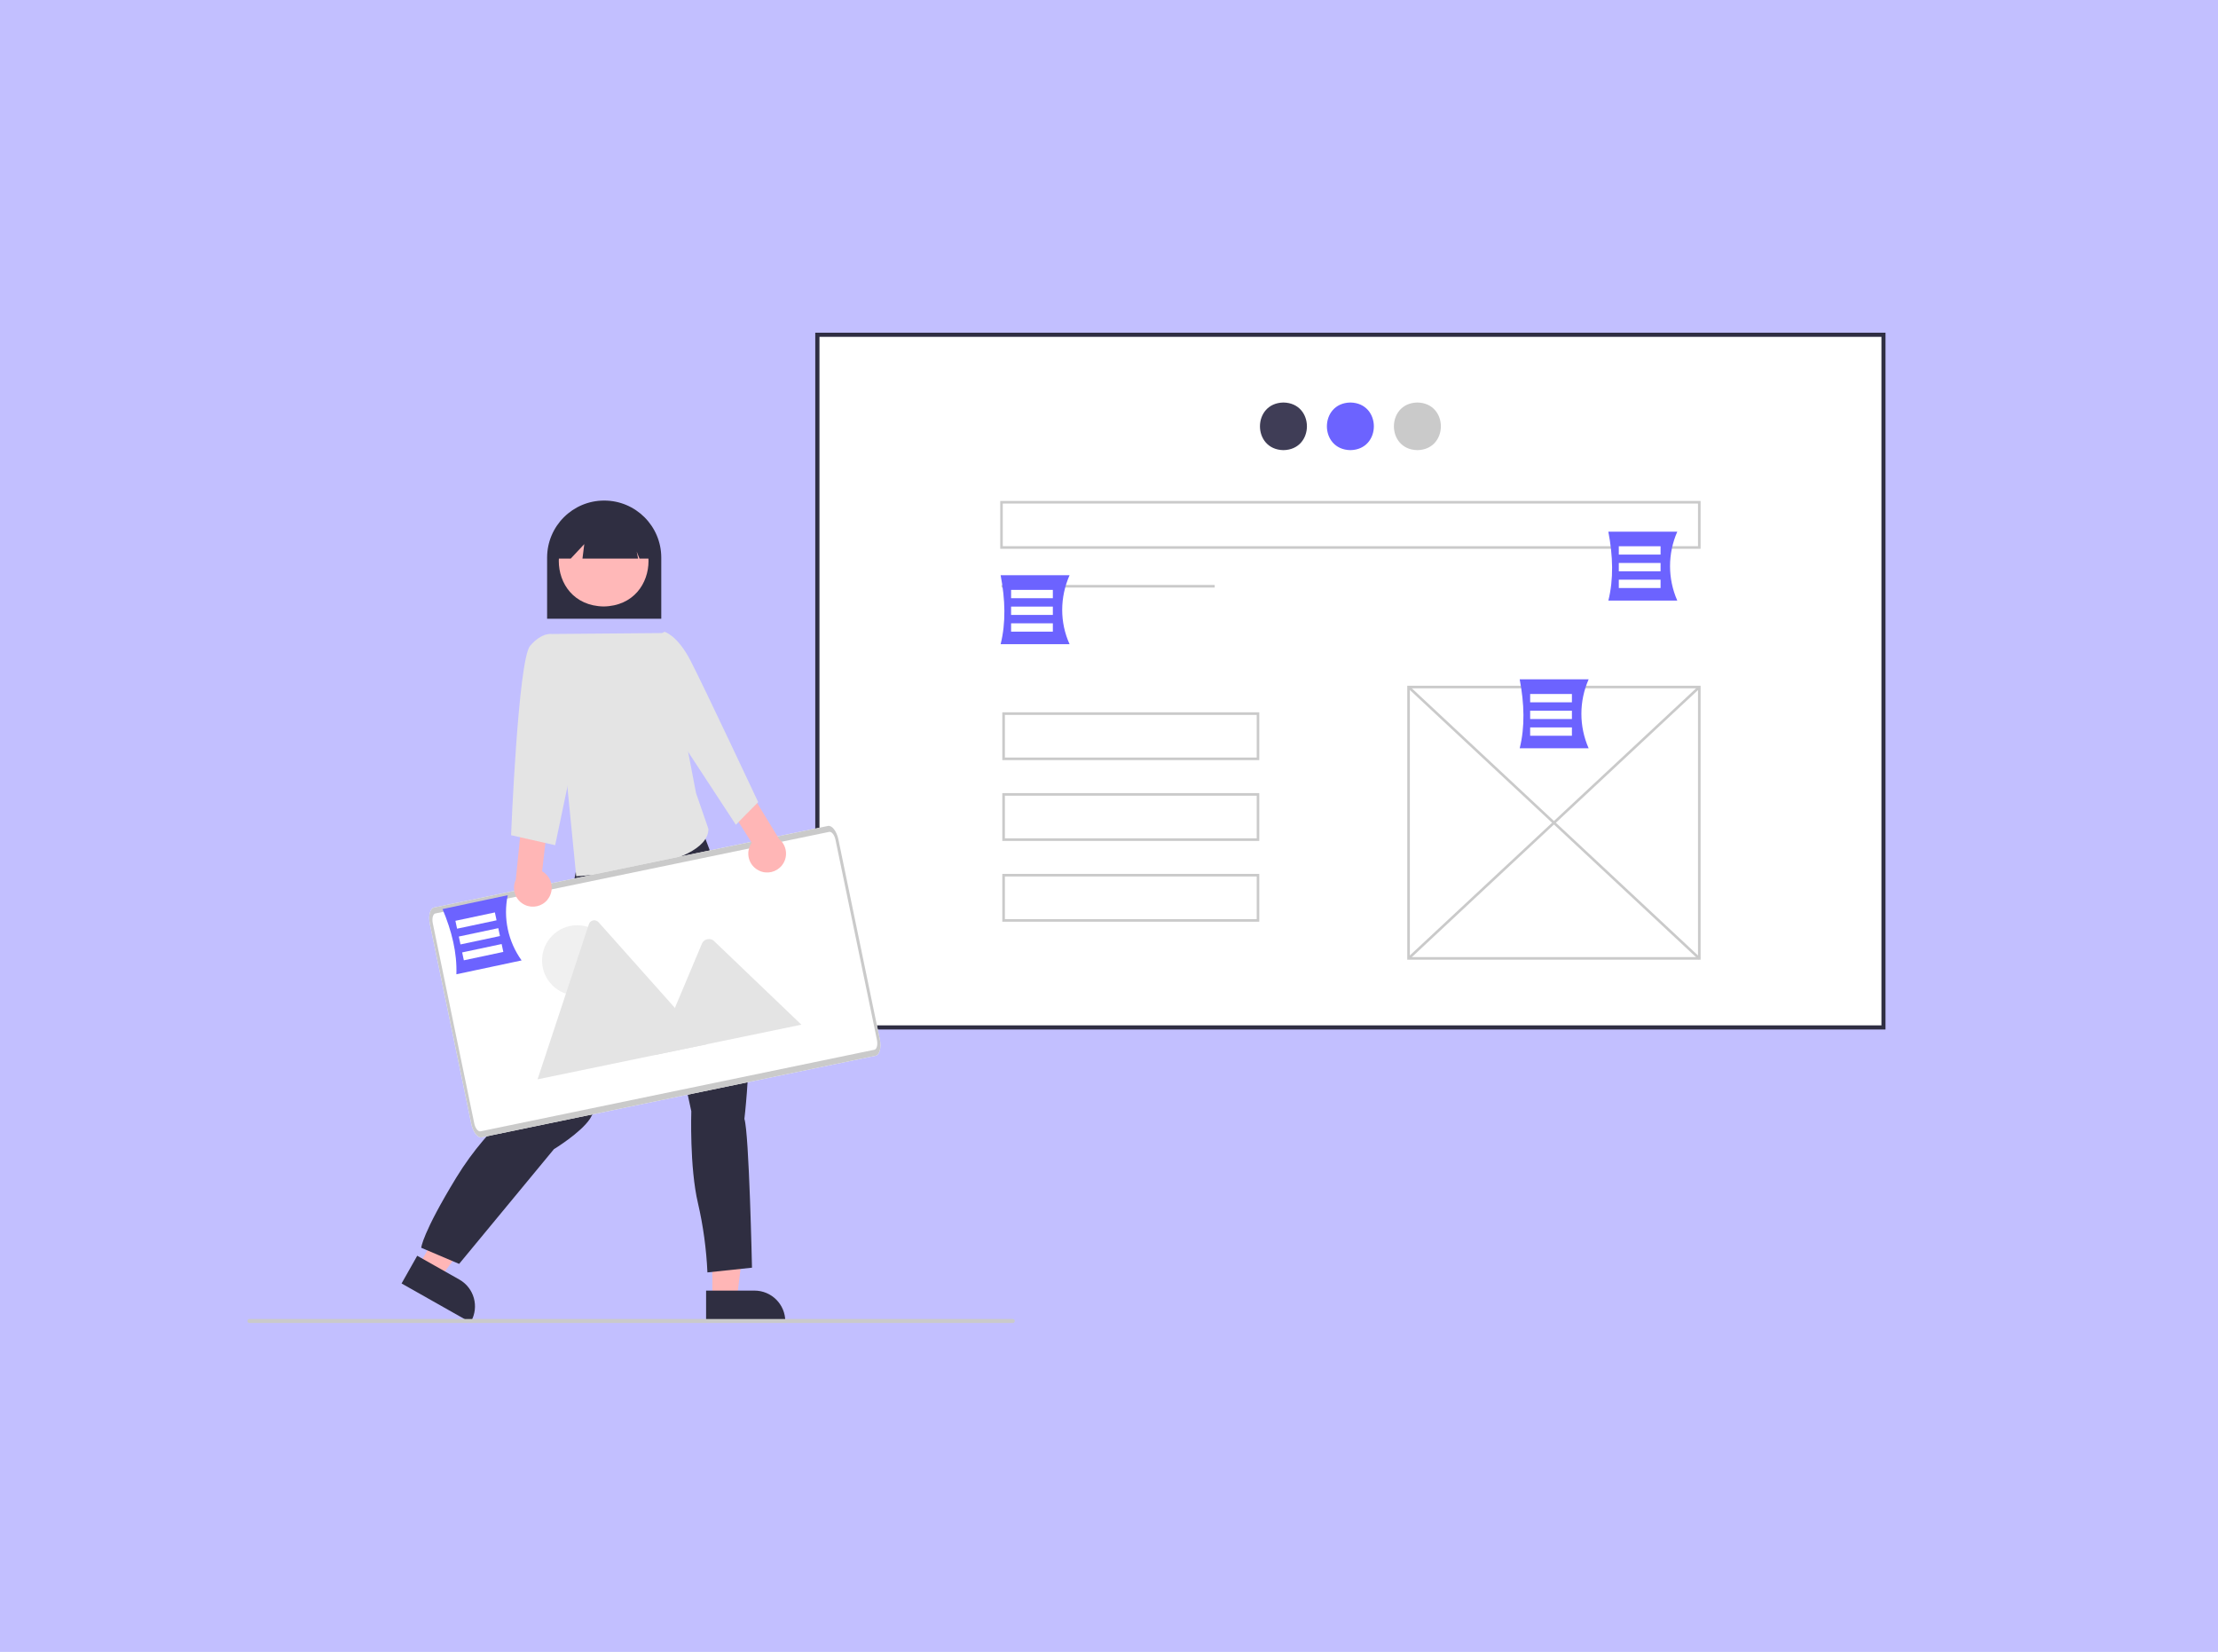
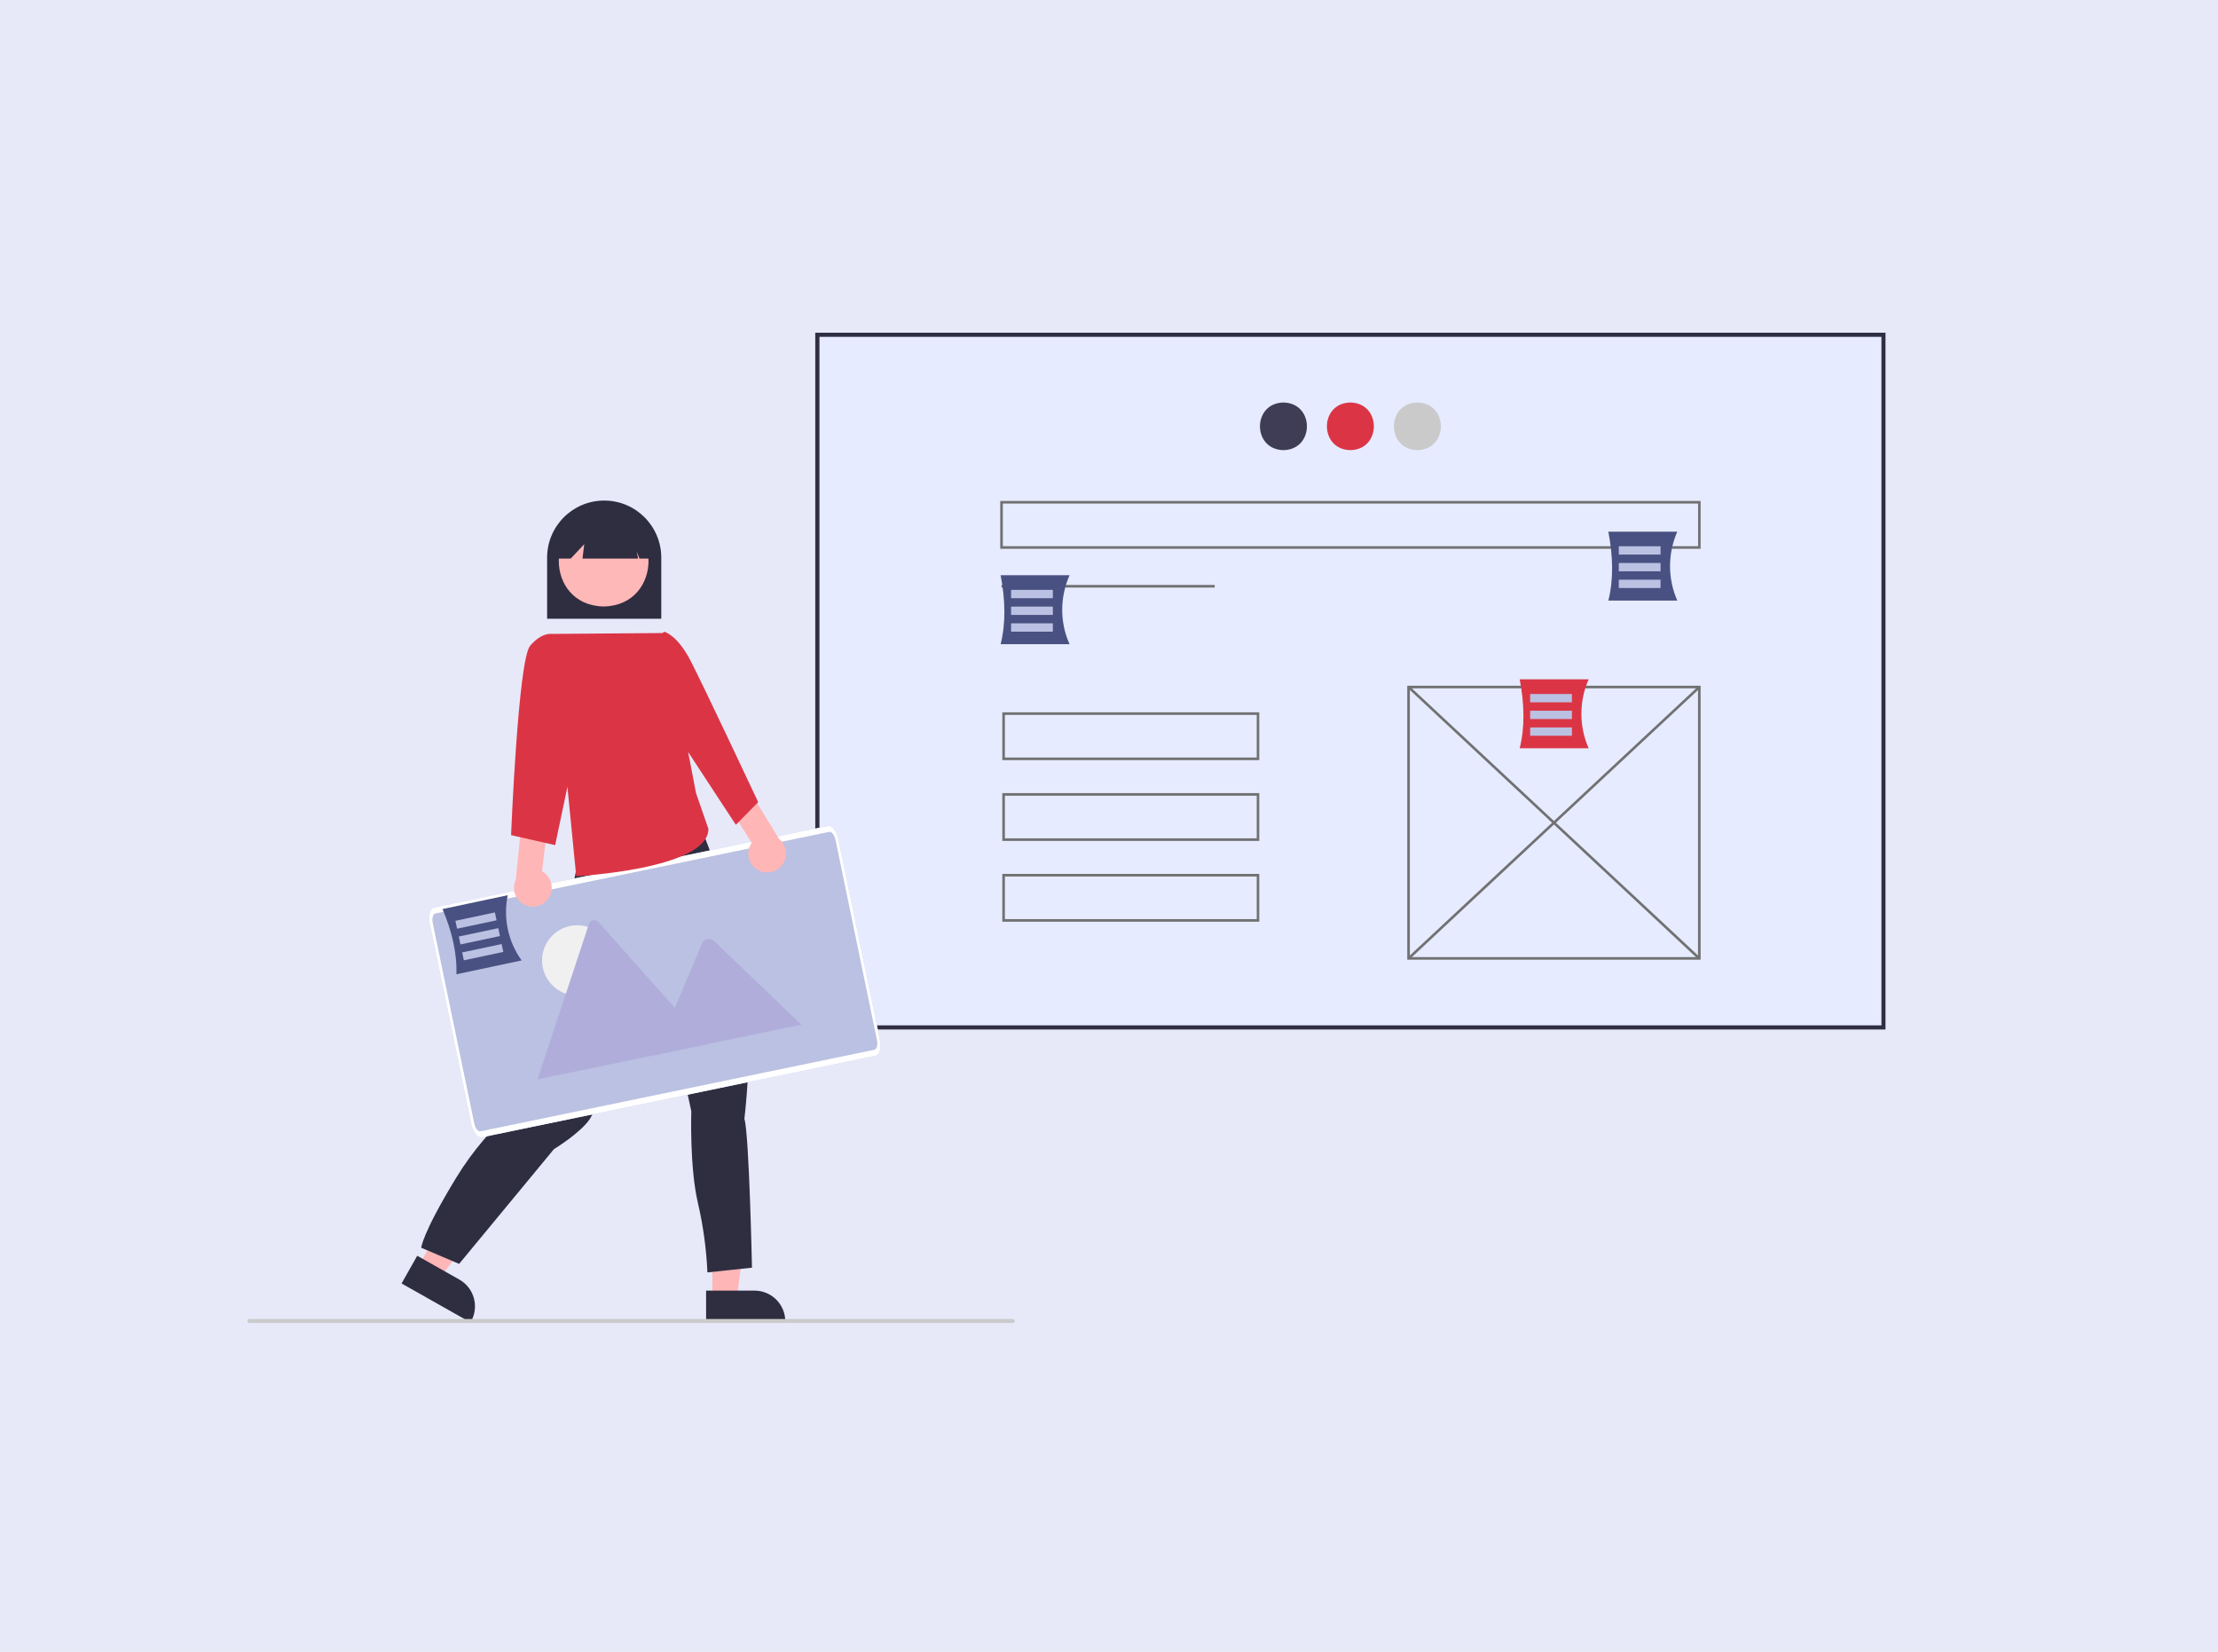
- <svg xmlns="http://www.w3.org/2000/svg" id="Layer_1" viewBox="0 0 333 248">
+ <svg xmlns="http://www.w3.org/2000/svg" id="Layer_1" data-name="Layer 1" viewBox="0 0 333 248">
  <defs>
-     <style>.cls-1{fill:#e4e4e4;}.cls-1,.cls-2,.cls-3,.cls-4,.cls-5,.cls-6,.cls-7,.cls-8,.cls-9,.cls-10,.cls-11{stroke-width:0px;}.cls-2{fill:#c2bfff;}.cls-3{fill:#2f2e43;}.cls-4{fill:#f0f0f0;}.cls-5{fill:#6c63ff;}.cls-6{fill:#fff;}.cls-7{fill:#3f3d56;}.cls-8{fill:#ffb6b6;}.cls-9{fill:#cacaca;}.cls-10{fill:#ffb8b8;}.cls-11{fill:#2f2e41;}</style>
+     <style>
+       .cls-1 {
+         fill: #495182;
+       }
+ 
+       .cls-1, .cls-2, .cls-3, .cls-4, .cls-5, .cls-6, .cls-7, .cls-8, .cls-9, .cls-10, .cls-11, .cls-12, .cls-13, .cls-14, .cls-15 {
+         stroke-width: 0px;
+       }
+ 
+       .cls-2 {
+         fill: #717172;
+       }
+ 
+       .cls-3 {
+         fill: #2f2e43;
+       }
+ 
+       .cls-4 {
+         fill: #2f2e41;
+       }
+ 
+       .cls-5 {
+         fill: #3f3d56;
+       }
+ 
+       .cls-6 {
+         fill: #cacaca;
+       }
+ 
+       .cls-7 {
+         fill: #db3545;
+       }
+ 
+       .cls-8 {
+         fill: #b0addb;
+       }
+ 
+       .cls-9 {
+         fill: #bac1e2;
+       }
+ 
+       .cls-10 {
+         fill: #fff;
+       }
+ 
+       .cls-11 {
+         fill: #ffb8b8;
+       }
+ 
+       .cls-12 {
+         fill: #ffb6b6;
+       }
+ 
+       .cls-13 {
+         fill: #f0f0f0;
+       }
+ 
+       .cls-14 {
+         fill: #e7e9f9;
+       }
+ 
+       .cls-15 {
+         fill: #e6ebff;
+       }
+     </style>
  </defs>
-   <rect class="cls-2" width="333" height="248" />
-   <rect class="cls-6" x="122.72" y="50.26" width="160.06" height="103.99" />
-   <path class="cls-3" d="m283.09,154.56H122.4V49.95h160.68v104.61Zm-160.06-.62h159.44V50.57H123.03v103.37Z" />
-   <path class="cls-7" d="m192.69,60.43c4.7.08,4.7,7.07,0,7.15-4.7-.08-4.7-7.07,0-7.15Z" />
-   <path class="cls-5" d="m202.74,60.43c4.7.08,4.7,7.07,0,7.15-4.7-.08-4.7-7.07,0-7.15Z" />
-   <path class="cls-9" d="m212.8,60.43c4.7.08,4.7,7.07,0,7.15-4.7-.08-4.7-7.07,0-7.15Z" />
-   <rect class="cls-9" x="150.36" y="87.82" width="32.01" height=".39" />
-   <path class="cls-9" d="m255.32,144.08h-44.04v-41.13h44.04v41.13Zm-43.65-.39h43.26v-40.35h-43.26v40.35Z" />
-   <rect class="cls-9" x="233.11" y="93.66" width=".39" height="59.71" transform="translate(-16.18 209.79) rotate(-46.97)" />
-   <rect class="cls-9" x="203.45" y="123.32" width="59.71" height=".39" transform="translate(-21.54 192.39) rotate(-43.02)" />
-   <path class="cls-9" d="m255.32,82.39h-105.15v-7.18h105.15v7.18Zm-104.77-.39h104.38v-6.4h-104.38v6.4Z" />
-   <path class="cls-9" d="m189.06,114.12h-38.58v-7.18h38.58v7.18Zm-38.19-.39h37.81v-6.4h-37.81v6.4Z" />
-   <path class="cls-9" d="m189.06,126.25h-38.58v-7.18h38.58v7.18Zm-38.19-.39h37.81v-6.4h-37.81v6.4Z" />
-   <path class="cls-9" d="m189.06,138.38h-38.58v-7.18h38.58v7.18Zm-38.19-.39h37.81v-6.4h-37.81v6.4Z" />
-   <path class="cls-5" d="m160.58,96.71h-10.35c.8-3.21.7-6.69,0-10.35h10.35c-1.46,3.31-1.49,7.06,0,10.35Z" />
-   <rect class="cls-6" x="151.8" y="88.56" width="6.27" height="1.25" />
-   <rect class="cls-6" x="151.8" y="91.07" width="6.27" height="1.25" />
-   <rect class="cls-6" x="151.8" y="93.58" width="6.27" height="1.25" />
-   <path class="cls-5" d="m238.51,112.34h-10.35c.8-3.21.7-6.69,0-10.35h10.35c-1.45,3.3-1.45,7.05,0,10.35Z" />
-   <rect class="cls-6" x="229.73" y="104.19" width="6.27" height="1.25" />
-   <rect class="cls-6" x="229.73" y="106.7" width="6.27" height="1.25" />
-   <rect class="cls-6" x="229.73" y="109.21" width="6.27" height="1.25" />
-   <path class="cls-5" d="m251.82,90.17h-10.35c.8-3.21.7-6.69,0-10.35h10.35c-1.45,3.3-1.45,7.05,0,10.35Z" />
-   <rect class="cls-6" x="243.04" y="82.01" width="6.27" height="1.25" />
-   <rect class="cls-6" x="243.04" y="84.52" width="6.27" height="1.25" />
-   <rect class="cls-6" x="243.04" y="87.03" width="6.27" height="1.25" />
-   <path class="cls-11" d="m99.29,92.89h-17.15v-9.17c0-4.73,3.84-8.57,8.57-8.57s8.57,3.84,8.57,8.57v9.17Z" />
-   <polygon class="cls-8" points="106.95 194.96 110.63 194.96 112.39 180.74 106.95 180.74 106.95 194.96" />
-   <path class="cls-11" d="m106.01,193.76h7.26s0,0,0,0c2.56,0,4.63,2.07,4.63,4.63v.15h-11.89s0-4.78,0-4.78Z" />
-   <polygon class="cls-8" points="62.86 190.04 66.07 191.86 74.6 180.33 69.86 177.66 62.86 190.04" />
-   <path class="cls-11" d="m62.64,188.53l6.32,3.57h0c2.23,1.26,3.01,4.08,1.75,6.31l-.07.13-10.35-5.85,2.35-4.16Z" />
-   <path class="cls-11" d="m86.43,130.99l-.28,1.42s-.85.85-.43,1.28.28,2.42.28,2.42c-.24,3.63-4.98,24.04-5.83,28.03,0,0-6.55,4.27-11.67,12.66-5.12,8.4-5.26,10.53-5.26,10.53l5.69,2.42,14.23-17.22s3.98-2.42,5.41-4.55c1.42-2.13,10.24-24.19,10.24-24.19l4.98,23.05s-.28,8.4,1,13.8c.79,3.41,1.26,6.89,1.42,10.39l6.69-.71s-.43-20.21-1.14-22.34c0,0,2.99-24.62-2.99-34.43l-4.82-12.84-4.72-1.82-12.81,12.09Z" />
-   <path class="cls-10" d="m90.63,77.39c8.98.15,8.98,13.51,0,13.66-8.98-.15-8.98-13.51,0-13.66Z" />
-   <path class="cls-11" d="m97.54,83.86h-1.53l-.42-1.04.21,1.04h-8.35l.27-2.17-2.03,2.17h-2.02v-1.18c0-3.83,3.09-6.94,6.92-6.94,3.83,0,6.94,3.09,6.94,6.92,0,0,0,.02,0,.02v1.18Z" />
-   <path class="cls-1" d="m99.89,95.04l-16.97.14,3.59,36.37s19.84-1.05,19.85-7.1l-1.86-5.38-4.61-24.02Z" />
-   <path id="a921541c-c001-4299-8f7c-75c007cac120-1967" class="cls-6" d="m131.46,158.5l-59.14,12.25c-.6.12-1.3-.78-1.56-2.01l-6.22-30.02c-.26-1.24.03-2.34.63-2.47l59.14-12.25c.6-.12,1.3.78,1.56,2.01l6.22,30.02c.26,1.24-.03,2.34-.63,2.47Z" />
-   <g id="a63949a2-a794-48d0-a35a-8c12e4616a27">
-     <circle id="bdfdee77-367c-420e-9119-e33862087a46" class="cls-4" cx="86.66" cy="144.19" r="5.28" />
-     <path id="f21c0c69-10dc-4e04-b124-1a0d4dcadc3b-1968" class="cls-1" d="m106.18,156.77l-25.37,5.25s-.06.01-.1.01l7.7-23.27c.14-.45.63-.7,1.08-.55.15.05.28.13.38.25l10.94,12.28.52.59,4.84,5.44Z" />
-     <path id="a63814cd-9c0a-4ddf-af41-edb1ac5f3322-1969" class="cls-1" d="m120.3,153.84l-21.94,4.54,2.97-7.06.21-.51,3.87-9.2c.29-.56.97-.79,1.54-.51.04.02.07.04.11.06.04.03.07.05.1.08l13.14,12.58Z" />
+   <rect class="cls-14" width="333" height="248" />
+   <g>
+     <rect class="cls-15" x="122.72" y="50.26" width="160.06" height="103.99" />
+     <path class="cls-3" d="M283.09,154.56H122.4V49.95h160.68v104.61ZM123.03,153.94h159.44V50.57H123.03v103.37Z" />
+     <path class="cls-5" d="M192.69,60.43c4.7.08,4.7,7.07,0,7.15-4.7-.08-4.7-7.07,0-7.15Z" />
+     <path class="cls-7" d="M202.74,60.43c4.7.08,4.7,7.07,0,7.15-4.7-.08-4.7-7.07,0-7.15Z" />
+     <path class="cls-6" d="M212.8,60.43c4.7.08,4.7,7.07,0,7.15-4.7-.08-4.7-7.07,0-7.15Z" />
+     <rect class="cls-2" x="150.36" y="87.82" width="32.01" height=".39" />
+     <path class="cls-2" d="M255.32,144.08h-44.04v-41.13h44.04v41.13ZM211.67,143.69h43.26v-40.35h-43.26v40.35Z" />
+     <rect class="cls-2" x="233.11" y="93.66" width=".39" height="59.71" transform="translate(-16.18 209.79) rotate(-46.97)" />
+     <rect class="cls-2" x="203.45" y="123.32" width="59.71" height=".39" transform="translate(-21.54 192.39) rotate(-43.02)" />
+     <path class="cls-2" d="M255.32,82.39h-105.15v-7.18h105.15v7.18ZM150.56,82h104.38v-6.4h-104.38v6.4Z" />
+     <path class="cls-2" d="M189.06,114.12h-38.58v-7.18h38.58v7.18ZM150.87,113.73h37.81v-6.4h-37.81v6.4Z" />
+     <path class="cls-2" d="M189.06,126.25h-38.58v-7.18h38.58v7.18ZM150.87,125.86h37.81v-6.4h-37.81v6.4Z" />
+     <path class="cls-2" d="M189.06,138.38h-38.58v-7.18h38.58v7.18ZM150.87,137.99h37.81v-6.4h-37.81v6.4Z" />
+     <path class="cls-1" d="M160.58,96.71h-10.35c.8-3.21.7-6.69,0-10.35h10.35c-1.46,3.31-1.49,7.06,0,10.35Z" />
+     <rect class="cls-9" x="151.8" y="88.56" width="6.27" height="1.25" />
+     <rect class="cls-9" x="151.8" y="91.07" width="6.27" height="1.25" />
+     <rect class="cls-9" x="151.8" y="93.58" width="6.27" height="1.25" />
+     <path class="cls-7" d="M238.51,112.34h-10.35c.8-3.21.7-6.69,0-10.35h10.35c-1.45,3.3-1.45,7.05,0,10.35Z" />
+     <rect class="cls-9" x="229.73" y="104.19" width="6.27" height="1.25" />
+     <rect class="cls-9" x="229.73" y="106.7" width="6.27" height="1.25" />
+     <rect class="cls-9" x="229.73" y="109.21" width="6.27" height="1.25" />
+     <path class="cls-1" d="M251.82,90.17h-10.35c.8-3.21.7-6.69,0-10.35h10.35c-1.45,3.3-1.45,7.05,0,10.35Z" />
+     <rect class="cls-9" x="243.04" y="82.01" width="6.27" height="1.25" />
+     <rect class="cls-9" x="243.04" y="84.52" width="6.27" height="1.25" />
+     <rect class="cls-9" x="243.04" y="87.03" width="6.27" height="1.25" />
+     <path class="cls-4" d="M99.29,92.89h-17.15v-9.17c0-4.73,3.84-8.57,8.57-8.57s8.57,3.84,8.57,8.57v9.17Z" />
+     <polygon class="cls-12" points="106.95 194.96 110.63 194.96 112.39 180.74 106.95 180.74 106.95 194.96" />
+     <path class="cls-4" d="M106.01,193.76h7.26s0,0,0,0c2.56,0,4.63,2.07,4.63,4.63v.15h-11.89s0-4.78,0-4.78Z" />
+     <polygon class="cls-12" points="62.86 190.04 66.07 191.86 74.6 180.33 69.86 177.66 62.86 190.04" />
+     <path class="cls-4" d="M62.64,188.53l6.32,3.57h0c2.23,1.26,3.01,4.08,1.75,6.31l-.07.13-10.35-5.85,2.35-4.16Z" />
+     <path class="cls-4" d="M86.43,130.99l-.28,1.42s-.85.85-.43,1.28.28,2.42.28,2.42c-.24,3.63-4.98,24.04-5.83,28.03,0,0-6.55,4.27-11.67,12.66-5.12,8.4-5.26,10.53-5.26,10.53l5.69,2.42,14.23-17.22s3.98-2.42,5.41-4.55c1.42-2.13,10.24-24.19,10.24-24.19l4.98,23.05s-.28,8.4,1,13.8c.79,3.41,1.26,6.89,1.42,10.39l6.69-.71s-.43-20.21-1.14-22.34c0,0,2.99-24.62-2.99-34.43l-4.82-12.84-4.72-1.82-12.81,12.09Z" />
+     <path class="cls-11" d="M90.63,77.39c8.98.15,8.98,13.51,0,13.66-8.98-.15-8.98-13.51,0-13.66Z" />
+     <path class="cls-4" d="M97.54,83.86h-1.53l-.42-1.04.21,1.04h-8.35l.27-2.17-2.03,2.17h-2.02v-1.18c0-3.83,3.09-6.94,6.92-6.94,3.83,0,6.94,3.09,6.94,6.92,0,0,0,.02,0,.02v1.18Z" />
+     <path id="a921541c-c001-4299-8f7c-75c007cac120-1967" class="cls-9" d="M131.46,158.5l-59.14,12.25c-.6.12-1.3-.78-1.56-2.01l-6.22-30.02c-.26-1.24.03-2.34.63-2.47l59.14-12.25c.6-.12,1.3.78,1.56,2.01l6.22,30.02c.26,1.24-.03,2.34-.63,2.47Z" />
+     <g id="a63949a2-a794-48d0-a35a-8c12e4616a27">
+       <circle id="bdfdee77-367c-420e-9119-e33862087a46" class="cls-13" cx="86.66" cy="144.19" r="5.28" />
+       <path id="f21c0c69-10dc-4e04-b124-1a0d4dcadc3b-1968" class="cls-8" d="M106.18,156.77l-25.37,5.25s-.06.01-.1.01l7.7-23.27c.14-.45.63-.7,1.08-.55.15.05.28.13.38.25l10.94,12.28.52.59,4.84,5.44Z" />
+       <path id="a63814cd-9c0a-4ddf-af41-edb1ac5f3322-1969" class="cls-8" d="M120.3,153.84l-21.94,4.54,2.97-7.06.21-.51,3.87-9.2c.29-.56.97-.79,1.54-.51.04.02.07.04.11.06.04.03.07.05.1.08l13.14,12.58Z" />
+     </g>
+     <path id="e00a8b63-2679-46d7-8caf-93b6261f662d-1970" class="cls-10" d="M131.46,158.5l-59.14,12.25c-.6.12-1.3-.78-1.56-2.01l-6.22-30.02c-.26-1.24.03-2.34.63-2.47l59.14-12.25c.6-.12,1.3.78,1.56,2.01l6.22,30.02c.26,1.24-.03,2.34-.63,2.47ZM65.36,137.14c-.36.08-.53.74-.38,1.48l6.22,30.02c.15.74.57,1.28.94,1.21l59.14-12.25c.36-.08.53-.74.38-1.48l-6.22-30.02c-.15-.74-.57-1.28-.94-1.21l-59.14,12.25Z" />
+     <path class="cls-12" d="M113.97,130.71c-1.41-.66-2.02-2.34-1.36-3.75.07-.15.15-.29.25-.43l-3.44-5.45,2.8-2.9,4.74,7.77c1.22.99,1.4,2.77.42,3.99-.83,1.02-2.24,1.34-3.42.77h0Z" />
+     <path class="cls-12" d="M82.2,135.06c.98-1.21.8-2.98-.4-3.97-.13-.11-.27-.2-.41-.28l.74-6.4-3.78-1.4-.91,9.06c-.67,1.42-.06,3.11,1.35,3.78,1.18.56,2.6.24,3.42-.79h0Z" />
+     <path class="cls-7" d="M113.83,120.42s-8.15-17.37-10.17-21.26c-2.02-3.89-3.92-4.31-3.92-4.31l-.29.19-16.53.13h0s0,.01,0,.01c0,0-1.53-.34-3.33,1.77-1.8,2.11-2.86,28.43-2.86,28.43l6.62,1.5,1.84-8.75,1.32,13.42s19.84-1.05,19.85-7.1l-1.86-5.38-1.19-6.17,7.17,10.93,3.35-3.4Z" />
+     <path class="cls-6" d="M152.05,198.62H37.45c-.17,0-.3-.13-.3-.3s.13-.3.3-.3h114.6c.17,0,.3.13.3.3s-.13.3-.3.3Z" />
+     <path class="cls-1" d="M78.31,144.19l-9.79,2.08c.11-3.2-.68-6.47-2.08-9.79l9.79-2.08c-.71,3.41.05,6.96,2.08,9.79Z" />
+     <rect class="cls-9" x="68.43" y="137.6" width="6.06" height="1.21" transform="translate(-27.15 17.86) rotate(-11.99)" />
+     <rect class="cls-9" x="68.94" y="139.97" width="6.06" height="1.21" transform="translate(-27.63 18.01) rotate(-11.99)" />
+     <rect class="cls-9" x="69.44" y="142.35" width="6.06" height="1.21" transform="translate(-28.11 18.17) rotate(-11.99)" />
  </g>
-   <path id="e00a8b63-2679-46d7-8caf-93b6261f662d-1970" class="cls-9" d="m131.46,158.5l-59.14,12.25c-.6.12-1.3-.78-1.56-2.01l-6.22-30.02c-.26-1.24.03-2.34.63-2.47l59.14-12.25c.6-.12,1.3.78,1.56,2.01l6.22,30.02c.26,1.24-.03,2.34-.63,2.47Zm-66.1-21.36c-.36.08-.53.74-.38,1.48l6.22,30.02c.15.74.57,1.28.94,1.21l59.14-12.25c.36-.08.53-.74.38-1.48l-6.22-30.02c-.15-.74-.57-1.28-.94-1.21l-59.14,12.25Z" />
-   <path class="cls-8" d="m113.97,130.71c-1.41-.66-2.02-2.34-1.36-3.75.07-.15.15-.29.25-.43l-3.44-5.45,2.8-2.9,4.74,7.77c1.22.99,1.4,2.77.42,3.99-.83,1.02-2.24,1.34-3.42.77h0Z" />
-   <path class="cls-1" d="m97.28,96.47l2.46-1.62s1.9.43,3.92,4.31c2.02,3.89,10.17,21.26,10.17,21.26l-3.35,3.4-8.93-13.63-4.27-13.72Z" />
-   <path class="cls-8" d="m82.2,135.06c.98-1.21.8-2.98-.4-3.97-.13-.11-.27-.2-.41-.28l.74-6.4-3.78-1.4-.91,9.06c-.67,1.42-.06,3.11,1.35,3.78,1.18.56,2.6.24,3.42-.79h0Z" />
-   <path class="cls-1" d="m85.15,98.31l-2.23-3.12s-1.53-.34-3.33,1.77c-1.8,2.11-2.86,28.43-2.86,28.43l6.62,1.5,3.91-18.65-2.11-9.93Z" />
-   <path class="cls-9" d="m152.05,198.62H37.45c-.17,0-.3-.13-.3-.3s.13-.3.3-.3h114.6c.17,0,.3.13.3.3s-.13.3-.3.3Z" />
-   <path class="cls-5" d="m78.31,144.19l-9.79,2.08c.11-3.2-.68-6.47-2.08-9.79l9.79-2.08c-.71,3.41.05,6.96,2.08,9.79Z" />
-   <rect class="cls-6" x="68.43" y="137.6" width="6.06" height="1.21" transform="translate(-27.15 17.86) rotate(-11.99)" />
-   <rect class="cls-6" x="68.94" y="139.97" width="6.06" height="1.21" transform="translate(-27.63 18.01) rotate(-11.99)" />
-   <rect class="cls-6" x="69.44" y="142.35" width="6.06" height="1.21" transform="translate(-28.11 18.17) rotate(-11.99)" />
</svg>
